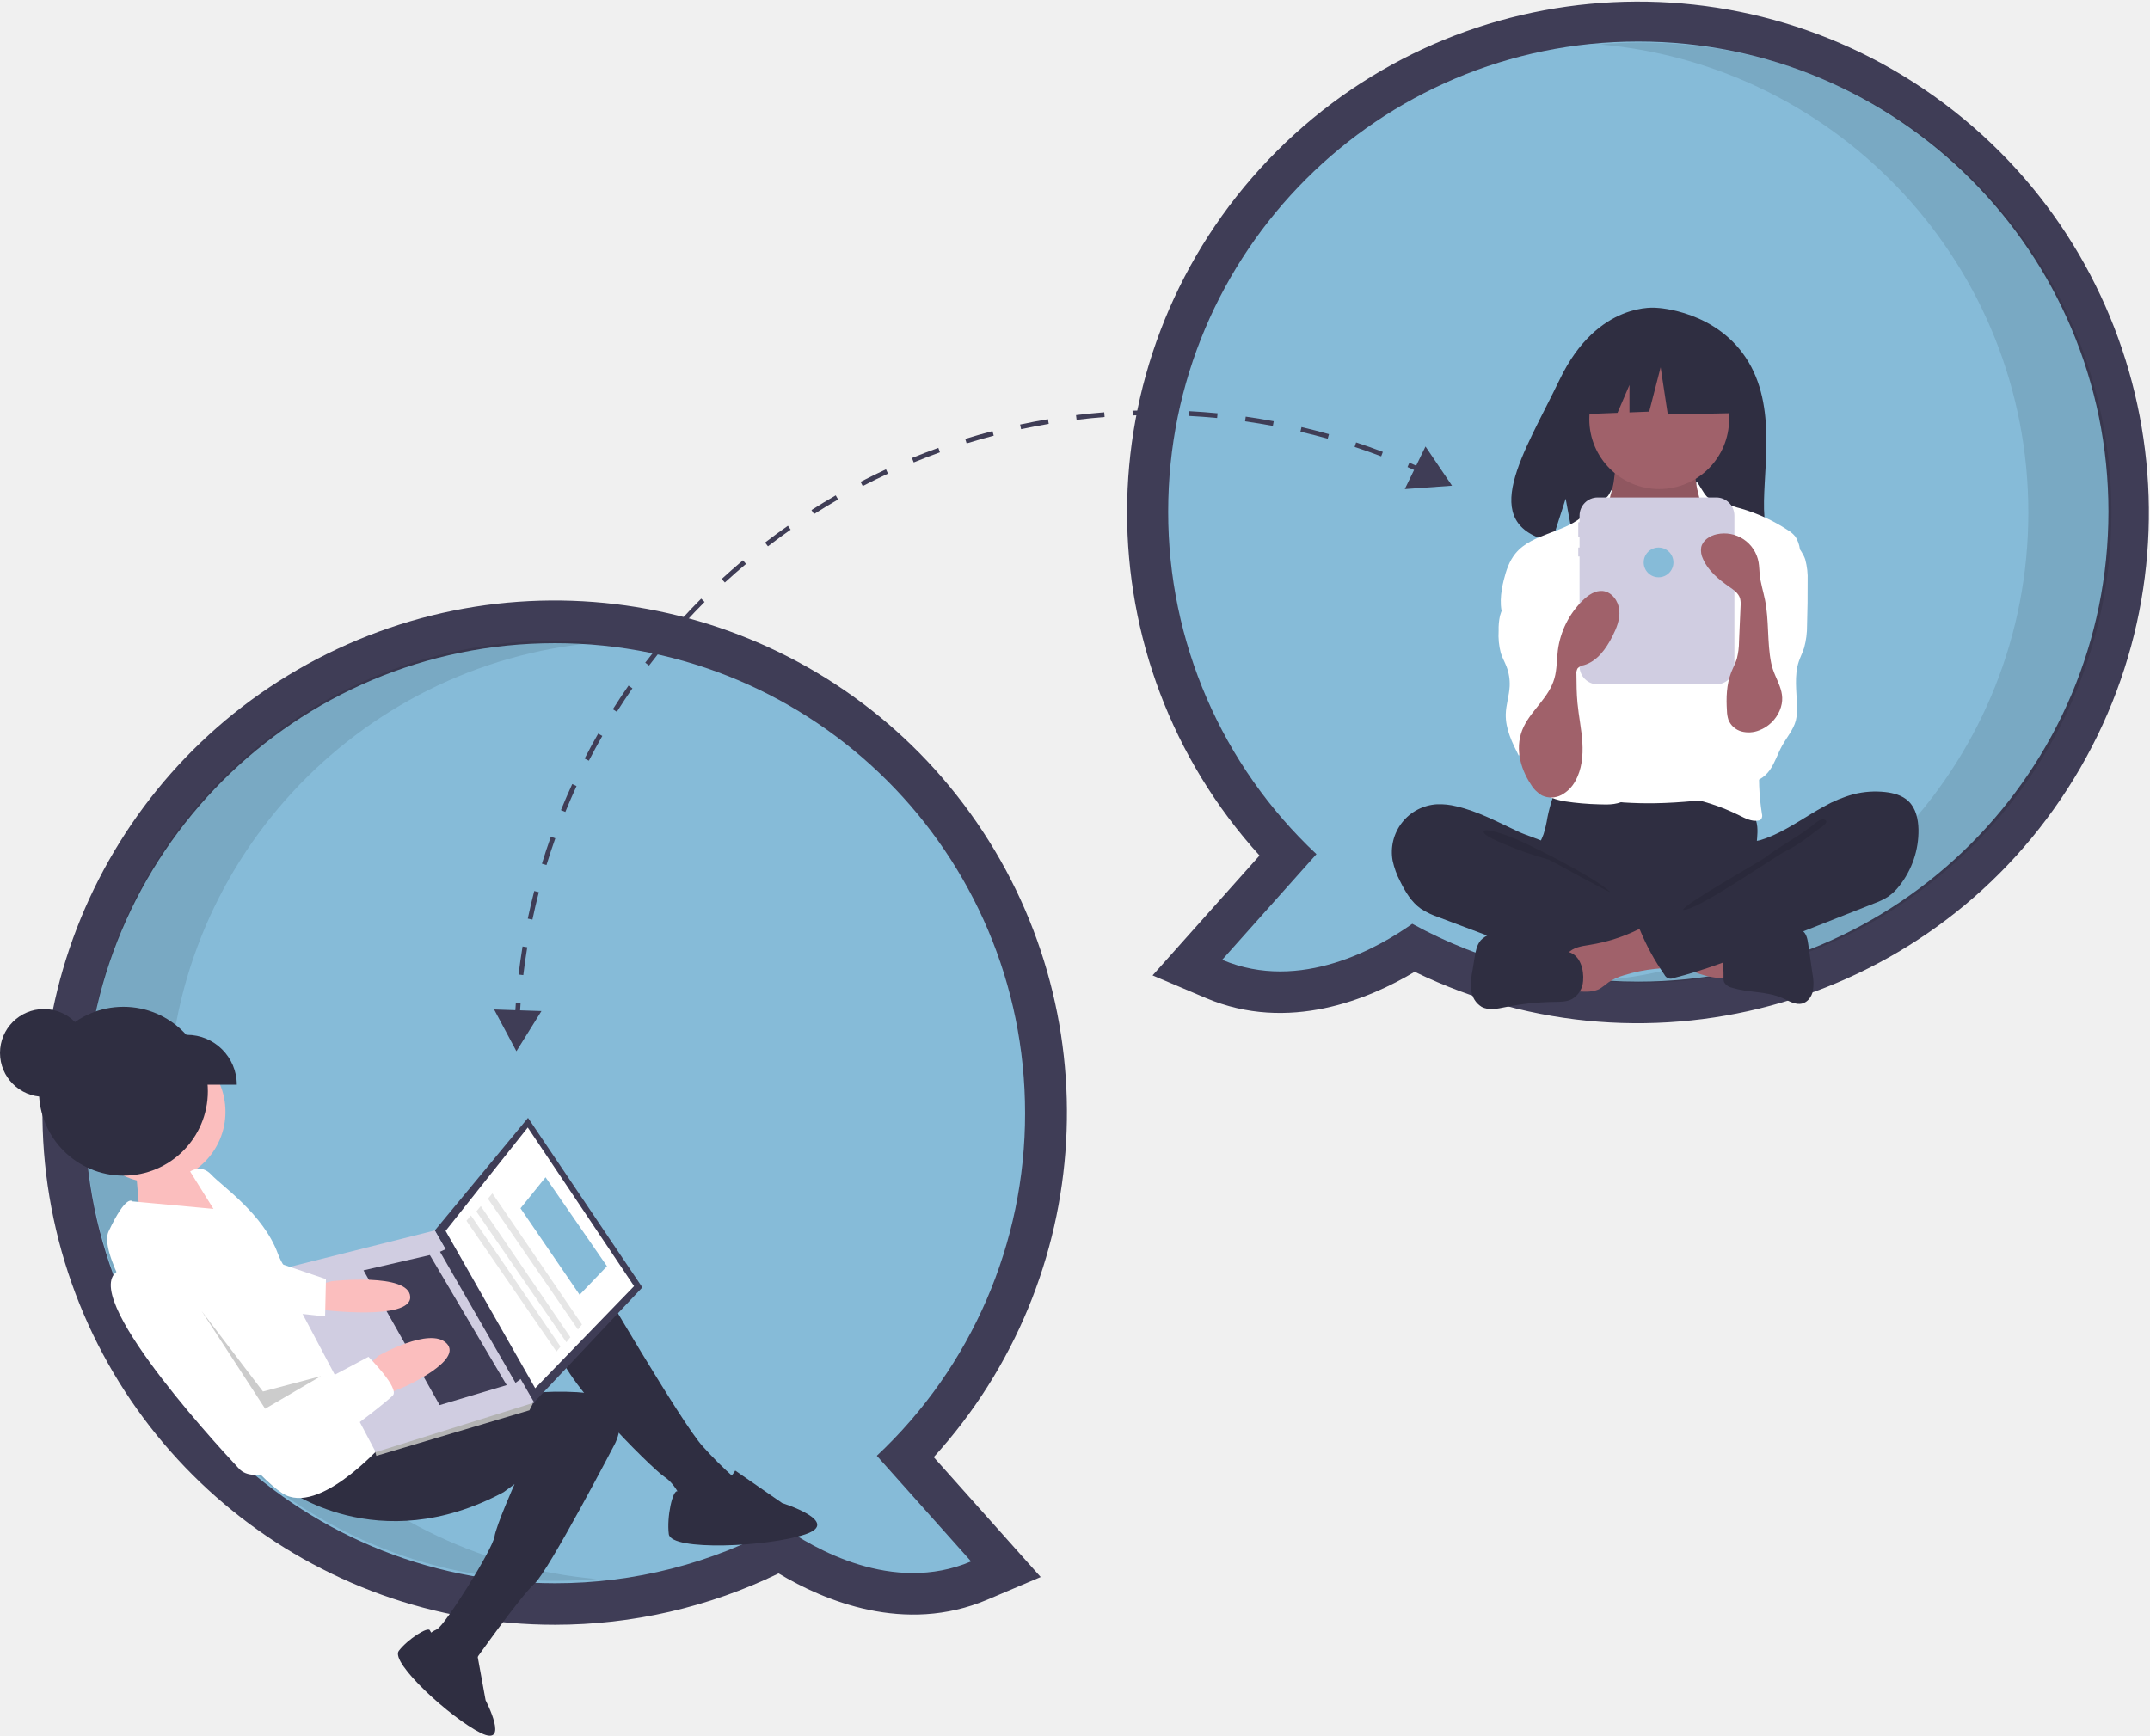
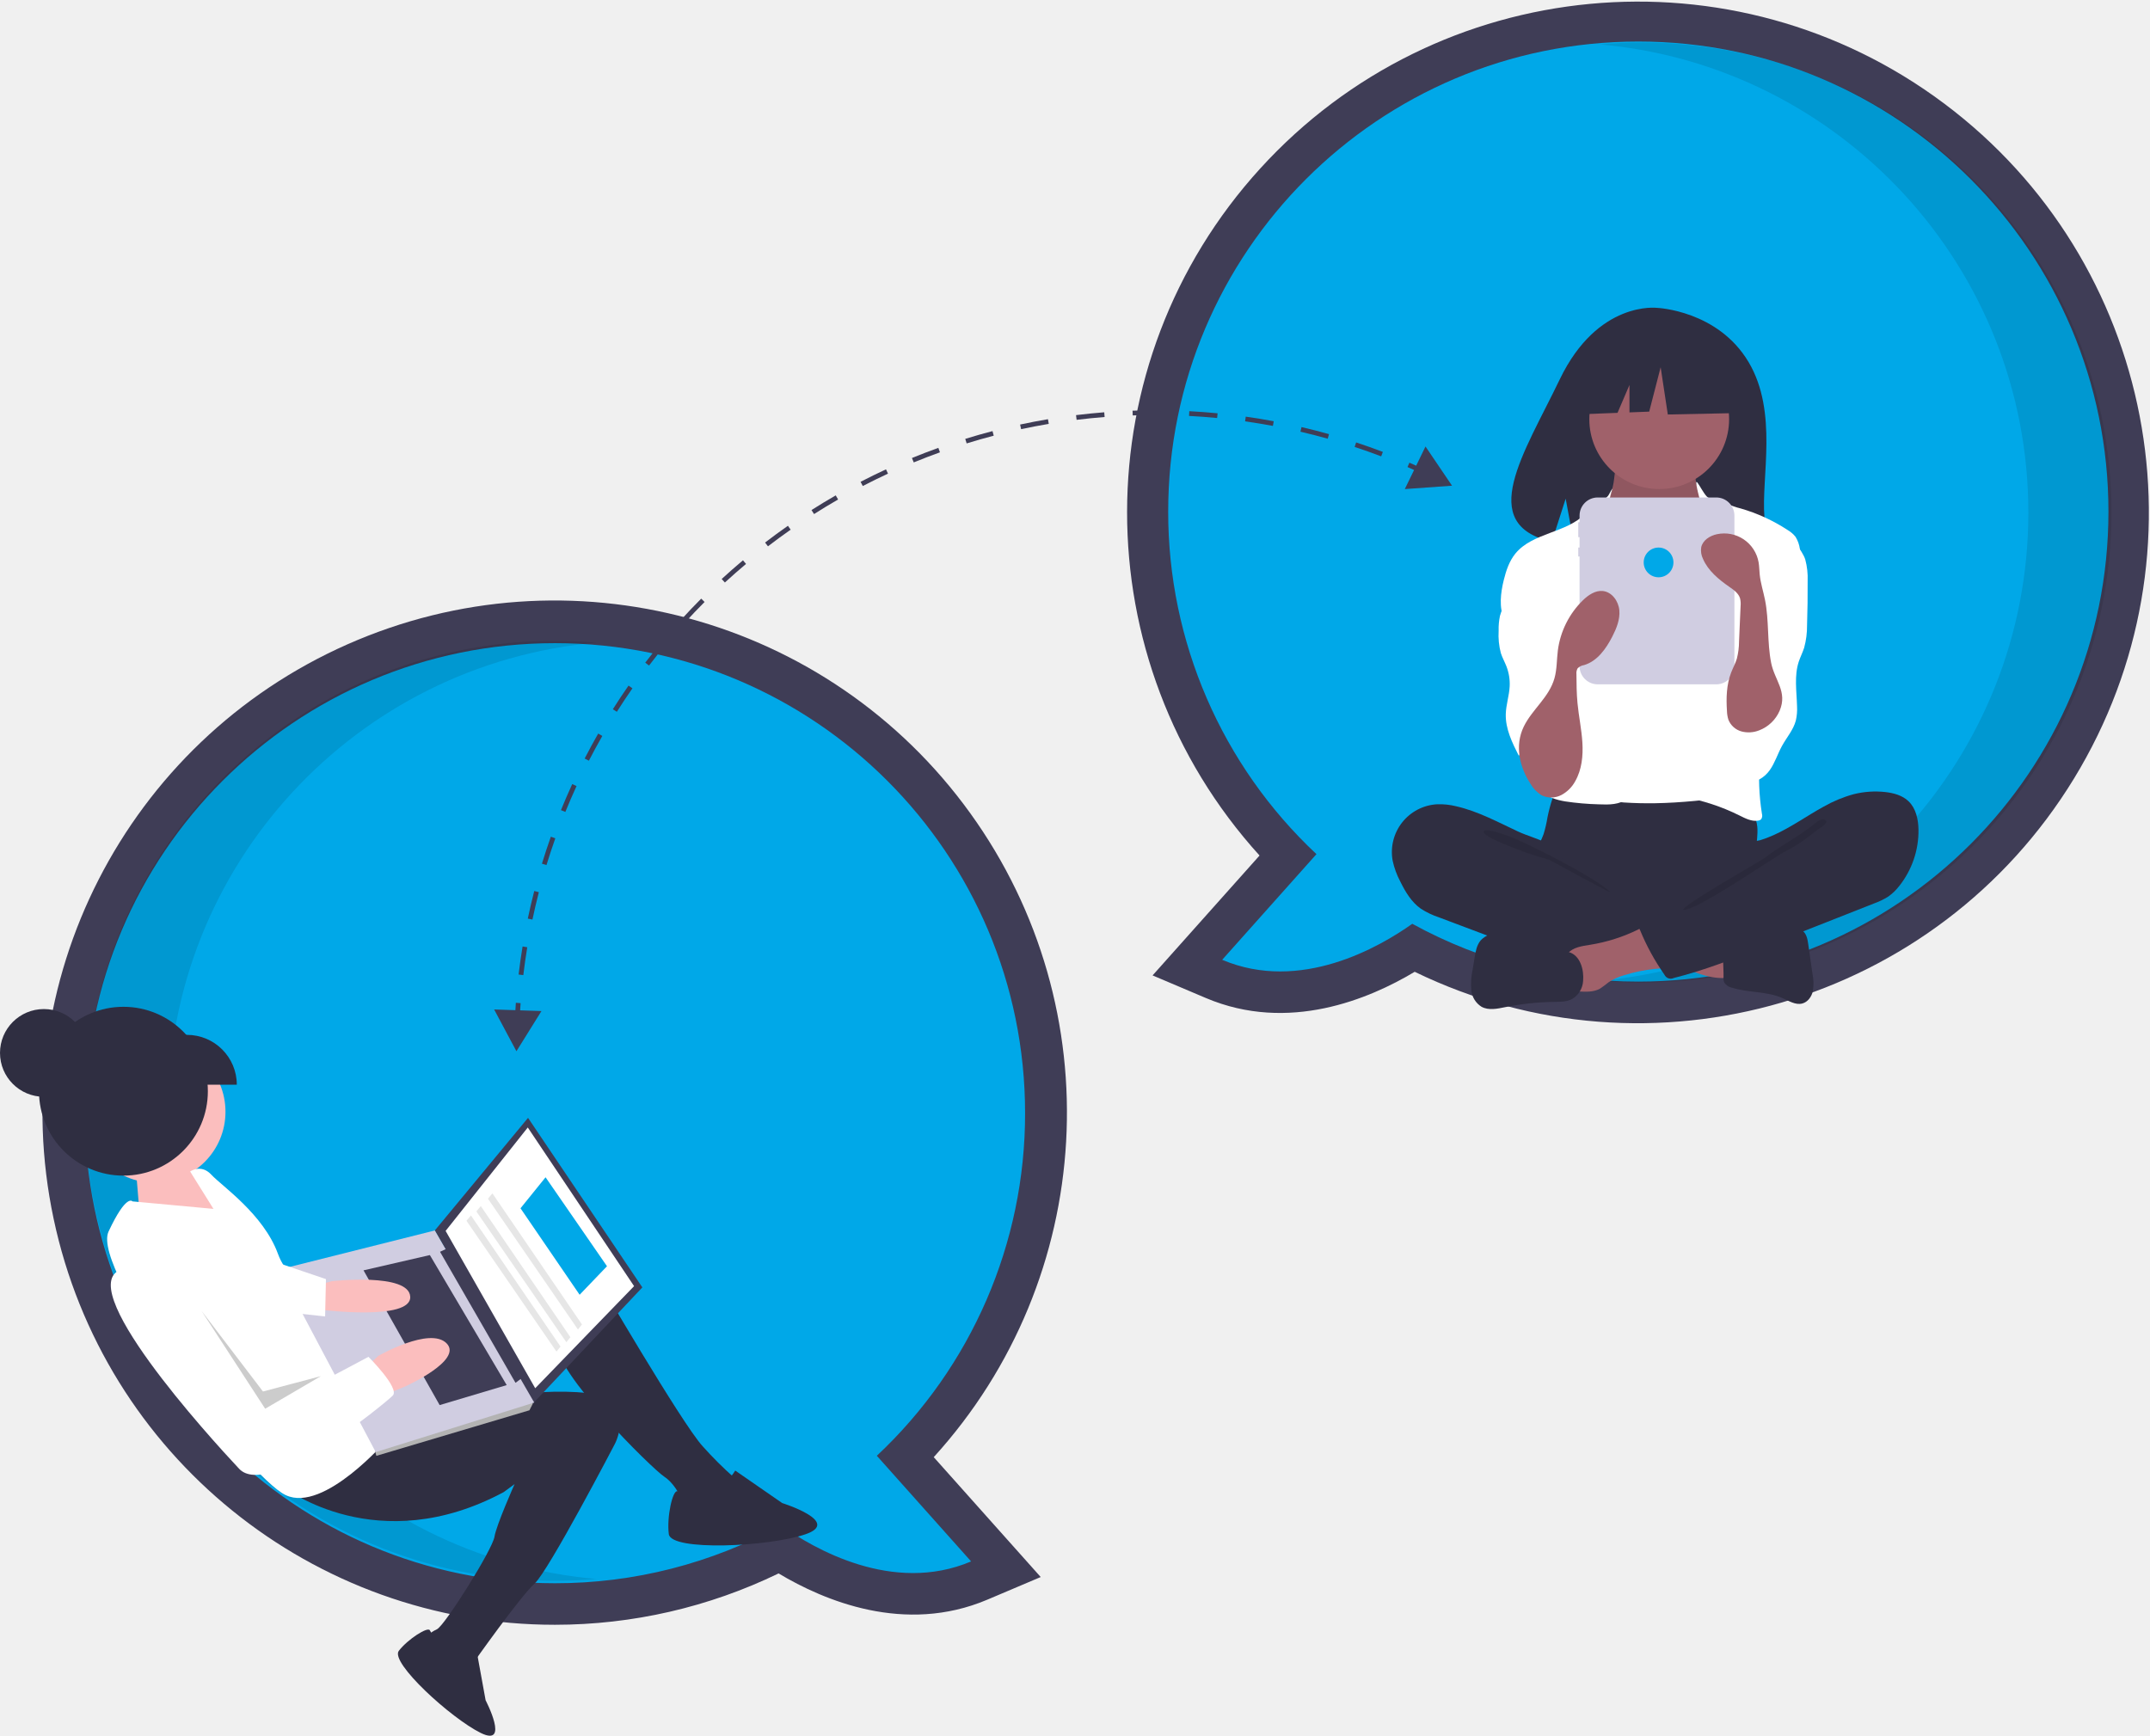
<svg xmlns="http://www.w3.org/2000/svg" id="bdb04d07-607e-4453-aab0-0c653d7063a3" data-name="Layer 1" width="883.929" height="713.746" viewBox="0 0 883.929 713.746">
  <path d="M739.66,492.741c-18.647,11.183-51.869,25.196-85.819,10.795l-21.946-9.309,43.978-49.299a210.034,210.034,0,1,1,63.787,47.813Zm-84.262-189.247A174.541,174.541,0,0,0,710.97,431.911l12.131,11.4-27.674,31.021c14.415-2.925,26.97-10.723,33.336-15.252l8.735-6.216,9.395,5.162a176.343,176.343,0,0,0,84.706,21.667c97.157,0,176.2-79.043,176.2-176.2,0-97.157-79.043-176.2-176.2-176.2S655.398,206.337,655.398,303.494Z" transform="translate(-158.0354 -93.12723)" fill="#3f3d56" />
-   <path d="M638.315,303.494c0-106.747,86.536-193.283,193.283-193.283s193.283,86.536,193.283,193.283S938.346,496.777,831.598,496.777A192.403,192.403,0,0,1,738.666,473c-13.361,9.506-45.955,28.468-78.154,14.809l38.759-43.448A192.735,192.735,0,0,1,638.315,303.494Z" transform="translate(-158.0354 -93.12723)" fill="#86bbd8" />
+   <path d="M638.315,303.494c0-106.747,86.536-193.283,193.283-193.283s193.283,86.536,193.283,193.283S938.346,496.777,831.598,496.777A192.403,192.403,0,0,1,738.666,473c-13.361,9.506-45.955,28.468-78.154,14.809l38.759-43.448A192.735,192.735,0,0,1,638.315,303.494Z" transform="translate(-158.0354 -93.12723)" fill="#00a8e8" />
  <path d="M991.955,303.912c0-100.989-77.456-183.874-176.2-192.523,5.63-.493,11.325-.76,17.083-.76,106.747,0,193.283,86.536,193.283,193.283S939.585,497.196,832.838,497.196c-5.749,0-11.434-.27-17.056-.762C914.512,487.771,991.955,404.892,991.955,303.912Z" transform="translate(-158.0354 -93.12723)" opacity="0.1" style="isolation:isolate" />
  <path d="M386.198,761.252A210.59,210.59,0,1,1,541.923,692.32l43.978,49.299-21.946,9.309c-33.95,14.401-67.172.388-85.819-10.795A210.856,210.856,0,0,1,386.198,761.252Zm0-386.566c-97.157,0-176.2,79.043-176.2,176.2,0,97.157,79.043,176.2,176.2,176.2a176.343,176.343,0,0,0,84.706-21.667l9.395-5.162,8.735,6.215c6.366,4.529,18.921,12.327,33.336,15.252l-27.674-31.021,12.131-11.4a174.541,174.541,0,0,0,55.572-128.418C562.398,453.729,483.355,374.686,386.198,374.686Z" transform="translate(-158.0354 -93.12723)" fill="#3f3d56" />
-   <path d="M579.481,550.885c0-106.747-86.536-193.283-193.283-193.283S192.915,444.138,192.915,550.885s86.536,193.283,193.283,193.283a192.404,192.404,0,0,0,92.932-23.777c13.361,9.506,45.955,28.468,78.154,14.809L518.525,691.753A192.735,192.735,0,0,0,579.481,550.885Z" transform="translate(-158.0354 -93.12723)" fill="#86bbd8" />
+   <path d="M579.481,550.885c0-106.747-86.536-193.283-193.283-193.283S192.915,444.138,192.915,550.885s86.536,193.283,193.283,193.283a192.404,192.404,0,0,0,92.932-23.777c13.361,9.506,45.955,28.468,78.154,14.809L518.525,691.753A192.735,192.735,0,0,0,579.481,550.885Z" transform="translate(-158.0354 -93.12723)" fill="#00a8e8" />
  <path d="M227.081,549.909c0-100.989,77.456-183.874,176.2-192.523-5.63-.493-11.325-.76-17.083-.76-106.747,0-193.283,86.536-193.283,193.283s86.536,193.283,193.283,193.283c5.749,0,11.434-.27,17.056-.762C304.523,733.768,227.081,650.889,227.081,549.909Z" transform="translate(-158.0354 -93.12723)" opacity="0.1" style="isolation:isolate" />
  <path d="M876.973,242.088c-12.646-21.368-37.666-22.364-37.666-22.364s-24.38-3.118-40.02,29.426c-14.577,30.334-34.696,59.621-3.239,66.722l5.682-17.685,3.519,19.002a123.082,123.082,0,0,0,13.459.23c33.688-1.088,65.771.318,64.738-11.77C882.074,289.578,889.141,262.648,876.973,242.088Z" transform="translate(-158.0354 -93.12723)" fill="#2f2e41" />
  <path d="M794.253,429.219a49.883,49.883,0,0,1-1.613,6.944c-.791,2.225-2.013,4.283-2.737,6.531-2.306,7.166.891,15.156,5.998,20.688a33.759,33.759,0,0,0,16.459,9.774,67.152,67.152,0,0,0,14.145,1.486c13.146.446,26.631.845,39.088-3.38a67.914,67.914,0,0,0,11.356-5.159,8.502,8.502,0,0,0,2.947-2.32,8.109,8.109,0,0,0,1.063-4.76c-.028-5.573-1.158-11.118-.89-16.684.149-3.083.726-6.164.442-9.238a17.043,17.043,0,0,0-13.025-14.681c-3.534-.759-7.199-.345-10.797.001a275.284,275.284,0,0,1-28.099,1.256c-9.586-.061-19.112-1.524-28.65-1.677-2.821-.045-2.764.824-3.662,3.554A66.496,66.496,0,0,0,794.253,429.219Z" transform="translate(-158.0354 -93.12723)" fill="#2f2e41" />
  <path d="M821.456,291.605c-.461,2.412-.959,4.912-2.408,6.894-1.668,2.281-4.387,3.584-6.181,5.766-2.7,3.285-2.855,7.908-2.866,12.16-.01,3.917.069,8.096,2.254,11.348a19.831,19.831,0,0,0,5.684,5.011c8.193,5.521,17.046,11.141,26.924,11.324,4.093.075,8.481-.982,11.174-4.064a16.778,16.778,0,0,0,2.705-4.827,64.095,64.095,0,0,0,4.537-19.512,22.911,22.911,0,0,0-.864-9.373c-1.2-3.346-3.626-6.099-5.23-9.271A20.638,20.638,0,0,1,855.198,284.849a1.318,1.318,0,0,0-.07-.885,1.289,1.289,0,0,0-1.062-.43l-19.586-1.41a42.625,42.625,0,0,1-5.438-.622c-1.056-.215-3.845-1.714-4.851-1.315C822.327,280.924,821.838,289.605,821.456,291.605Z" transform="translate(-158.0354 -93.12723)" fill="#a0616a" />
  <path d="M821.456,292.217c-.461,2.412-.959,4.912-2.408,6.894-1.668,2.28-4.387,3.584-6.181,5.766-2.7,3.285-2.855,7.908-2.866,12.16-.01,3.917.069,8.096,2.254,11.348A19.831,19.831,0,0,0,817.938,333.396c8.193,5.521,17.046,11.141,26.924,11.324,4.093.075,8.481-.982,11.174-4.064a16.777,16.777,0,0,0,2.705-4.827,64.095,64.095,0,0,0,4.537-19.512,22.911,22.911,0,0,0-.864-9.373c-1.2-3.346-3.626-6.099-5.23-9.271A20.638,20.638,0,0,1,855.198,285.46a1.318,1.318,0,0,0-.07-.885,1.289,1.289,0,0,0-1.062-.431l-19.586-1.41a42.623,42.623,0,0,1-5.438-.622c-1.056-.215-3.845-1.714-4.851-1.315C822.327,281.535,821.838,290.217,821.456,292.217Z" transform="translate(-158.0354 -93.12723)" opacity="0.1" />
  <circle cx="682.151" cy="172.37" r="28.735" fill="#a0616a" />
  <path d="M825.486,329.856a17.623,17.623,0,0,0,5.047,4.033,15.859,15.859,0,0,0,6.305,1.201c5.18.146,10.795-.803,14.398-4.527,4.645-4.8,4.492-12.543,8.133-18.143a4.041,4.041,0,0,1,1.173-1.283,3.803,3.803,0,0,1,1.995-.459c4.598-.043,8.604,2.939,12.219,5.781a16.095,16.095,0,0,1,4.301,4.381,14.849,14.849,0,0,1,1.45,4.441c1.794,8.757,2.375,17.711,2.951,26.631.318,4.927.637,9.859.613,14.796-.078,16.266-3.859,32.26-7.618,48.086-.484,2.039-1.147,4.318-3.002,5.295a7.402,7.402,0,0,1-2.619.639c-10.769,1.265-21.559,2.531-32.401,2.698q-6.346.098-12.687-.307a6.834,6.834,0,0,1-2.137-.373,6.027,6.027,0,0,1-2.33-1.979c-5.864-7.39-6.21-17.606-6.173-27.04q.137-34.597,2.472-69.138c.129-1.901.157-4.209-1.213-5.704A71.41,71.41,0,0,0,825.486,329.856Z" transform="translate(-158.0354 -93.12723)" fill="#fff" />
  <path d="M819.399,296.677c-.971,1.757-8.126,6.119-9.507,7.575-7.718,8.135-21.804,7.83-28.863,16.543-2.483,3.066-3.774,6.918-4.723,10.747-1.342,5.416-2.059,11.323.19,16.43,2.163,4.914,6.718,8.311,9.81,12.701,3.395,4.82,4.921,10.672,6.384,16.383,1.08,4.217,2.169,8.538,1.748,12.871-.478,4.926-2.862,9.436-4.269,14.181s-1.65,10.396,1.604,14.125c2.391,2.739,6.141,3.826,9.725,4.436a111.727,111.727,0,0,0,13.861,1.207c4.097.181,8.614.216,11.764-2.41,2.485-2.073,3.566-5.436,3.705-8.669s-.533-6.438-.954-9.646c-.437-3.326-.605-6.681-.745-10.033q-.945-22.559-.258-45.147a38.42,38.42,0,0,0-.457-9.368c-.879-4.028-3.056-7.628-4.872-11.329a42.873,42.873,0,0,1-4.753-22.648C819.338,296.566,822.853,290.426,819.399,296.677Z" transform="translate(-158.0354 -93.12723)" fill="#fff" />
  <path d="M859.751,297.289c1.478,1.519,6.501,2.02,8.382,2.999a29.368,29.368,0,0,0,5.51,1.908,71.532,71.532,0,0,1,19.356,8.884,11.747,11.747,0,0,1,3.237,2.796,12.816,12.816,0,0,1,1.791,5.056c.921,4.561,1.846,9.177,1.639,13.825-.22,4.934-1.706,9.713-3.18,14.427L890.976,364.797c-4.112,13.147-8.251,26.424-9.408,40.151a94.445,94.445,0,0,0,.848,22.804,2.704,2.704,0,0,1-.278,2.209,2.175,2.175,0,0,1-1.349.621c-2.659.416-5.232-.94-7.642-2.14a84.622,84.622,0,0,0-23.327-7.633,54.232,54.232,0,0,0,7.245-14.936,90.396,90.396,0,0,0,2.189-10.272l2.563-14.823a145.656,145.656,0,0,0,2.199-16.392,20.521,20.521,0,0,0-.357-6.175,29.956,29.956,0,0,0-2.341-5.569c-4.224-8.786-6.206-18.812-4.544-28.418.727-4.204,2.141-8.413,1.551-12.638-.567-4.062.022-7.22-1.02-11.24C853.025,283.838,856.97,294.43,859.751,297.289Z" transform="translate(-158.0354 -93.12723)" fill="#fff" />
  <path d="M780.956,334.687c-1.926,3.996-5.145,7.4-6.241,11.698a25.557,25.557,0,0,0-.544,6.114,29.043,29.043,0,0,0,.907,9.194c.612,1.895,1.606,3.643,2.323,5.502a19.948,19.948,0,0,1,1.307,8.151c-.193,3.849-1.501,7.585-1.603,11.438-.161,6.058,2.641,11.754,5.376,17.162A12.617,12.617,0,0,1,800.82,397.941a3.761,3.761,0,0,0,.827-2.741q.303-10.543.585-21.087c.296-10.871.578-21.887-1.923-32.471-1.129-4.778-2.886-9.538-6.107-13.245-1.696-1.952-7.453-7.092-10.237-4.906-1.252.983-.959,3.659-1.158,5.015A21.275,21.275,0,0,1,780.956,334.687Z" transform="translate(-158.0354 -93.12723)" fill="#fff" />
  <path d="M900.228,323.172a29.409,29.409,0,0,1,.983,8.845q.056,9.114-.242,18.226a33.977,33.977,0,0,1-1.184,9.227c-.622,1.955-1.581,3.789-2.224,5.738-1.925,5.841-.873,12.175-.708,18.322a20.819,20.819,0,0,1-.504,5.927c-1.016,3.811-3.745,6.89-5.65,10.343-1.809,3.28-2.901,6.956-5.062,10.015s-5.902,5.484-9.528,4.544c-2.747-.712-4.699-3.143-6.05-5.64a27.661,27.661,0,0,1-2.86-17.943c1.356-7.461,5.738-14.08,7.319-21.497,2.17-10.185-1.128-20.695-1.03-31.108a15.037,15.037,0,0,1,.655-4.822c.829-2.379,2.61-4.278,4.255-6.186a78.096,78.096,0,0,0,5.718-7.504c1.178-1.756,2.777-6.273,4.865-6.649C893.643,312.174,899.072,319.571,900.228,323.172Z" transform="translate(-158.0354 -93.12723)" fill="#fff" />
  <path d="M756.77,424.689a28.363,28.363,0,0,0-7.89-.839,19.691,19.691,0,0,0-18.282,23.213,33.074,33.074,0,0,0,3.126,8.543c2.092,4.246,4.602,8.483,8.475,11.204a33.011,33.011,0,0,0,7.48,3.56l20.401,7.685c3.001,1.131,6.003,2.261,9.034,3.31a176.701,176.701,0,0,0,47.185,9.38,51.092,51.092,0,0,0,14.65-.742,4.769,4.769,0,0,0,3-1.621,5.139,5.139,0,0,0,.67-2.214l1.255-8.788a7.361,7.361,0,0,0-.107-3.705c-.575-1.477-2.017-2.406-3.391-3.196-13.412-7.703-29.073-11.953-40.362-22.526-2.658-2.489-4.882-6.434-8.111-8.125-3.662-1.917-7.974-3.011-11.759-4.778C773.872,431.189,765.737,426.751,756.77,424.689Z" transform="translate(-158.0354 -93.12723)" fill="#2f2e41" />
  <path d="M777.137,436.538c7.211,2.26,37.655,17.914,42.874,23.379-.699.252-24.432-13.048-25.144-13.262A143.389,143.389,0,0,1,775.738,439.914c-1.237-.572-8.034-3.26-7.726-4.821C768.359,433.333,775.857,436.136,777.137,436.538Z" transform="translate(-158.0354 -93.12723)" opacity="0.1" />
  <path d="M867.098,495.305a1.694,1.694,0,0,0,1.143-.336,1.766,1.766,0,0,0,.357-1.315l-.034-11.973c-3.443-1.64-7.294-2.166-11.074-2.671L839.853,476.651c.405.054-2.758,7.597-2.273,8.604.855,1.775,7.387,3.348,9.231,4.186C853.22,492.353,859.88,495.556,867.098,495.305Z" transform="translate(-158.0354 -93.12723)" fill="#a0616a" />
  <path d="M811.76,481.639c-3.33.53-7.047.999-9.204,3.592-2.735,3.287-1.571,8.188-.266,12.26a3.975,3.975,0,0,0,4.637,3.317c3.037.192,6.269.343,8.923-1.147a39.106,39.106,0,0,0,3.466-2.576,22.223,22.223,0,0,1,6.373-2.913,64.441,64.441,0,0,1,12.792-2.636,19.895,19.895,0,0,0,5.039-.888,5.584,5.584,0,0,0,3.549-3.446c.615-2.176-.65-4.394-1.863-6.302a25.142,25.142,0,0,0-5.364-6.63c-3.286-2.553-4.912-.593-8.223,1.04A69.764,69.764,0,0,1,811.76,481.639Z" transform="translate(-158.0354 -93.12723)" fill="#a0616a" />
  <path d="M803.057,484.638l-21.145-6.25a27.988,27.988,0,0,0-7.869-1.525,9.446,9.446,0,0,0-7.226,2.922c-1.64,1.924-2.109,4.555-2.518,7.049l-.874,5.337a26.805,26.805,0,0,0-.49,8.196,9.062,9.062,0,0,0,4.201,6.752c2.926,1.596,6.512.817,9.778.149a106.454,106.454,0,0,1,20.038-2.149c2.531-.03,5.186.001,7.422-1.184a9.266,9.266,0,0,0,4.522-7.384C809.313,491.993,807.793,486.038,803.057,484.638Z" transform="translate(-158.0354 -93.12723)" fill="#2f2e41" />
  <path d="M875.41,479.192c2.741-.48,5.16-2.038,7.787-2.958,3.697-1.294,7.704-1.294,11.621-1.28a7.46,7.46,0,0,1,4.166.834c1.725,1.149,2.168,3.447,2.461,5.499l1.77,12.38a19.428,19.428,0,0,1,.145,7.014c-.519,2.294-2.083,4.506-4.36,5.098-2.765.719-5.476-1.047-8.086-2.208-6.525-2.9-14.11-2.159-20.914-4.326a4.687,4.687,0,0,1-3.13-2.238,5.093,5.093,0,0,1-.244-2.139c.117-3.979-.723-9.413.475-13.216C868.178,478.231,872.35,479.192,875.41,479.192Z" transform="translate(-158.0354 -93.12723)" fill="#2f2e41" />
  <path d="M920.157,419.706a36.719,36.719,0,0,1,12.935-.884c3.458.381,7.021,1.343,9.546,3.737,3.073,2.913,4.06,7.419,4.143,11.652a36.404,36.404,0,0,1-7.912,23.249,21.096,21.096,0,0,1-4.524,4.355,29.776,29.776,0,0,1-5.886,2.836l-45.687,18.02c-12.019,4.741-24.081,9.495-36.618,12.621a2.854,2.854,0,0,1-3.84-1.392,94.654,94.654,0,0,1-10.013-18.317,1.234,1.234,0,0,1,.546-1.946l32.315-18.567a32.674,32.674,0,0,0,6.577-4.532,16.329,16.329,0,0,0,3.377-4.701c.67-1.399.732-4.701,1.588-5.735.838-1.013,3.703-1.093,5.027-1.492a45.613,45.613,0,0,0,5.473-2.069c7.229-3.234,13.666-7.932,20.595-11.719A52.844,52.844,0,0,1,920.157,419.706Z" transform="translate(-158.0354 -93.12723)" fill="#2f2e41" />
  <path d="M901.838,433.572c-5.552,4.17-12.74,8.003-18.243,12.283-1.878,1.461-33.183,19.061-33.626,21.398,5.133.865,37.834-22.012,42.513-24.294s8.826-5.502,12.936-8.697c1.047-.814,5.486-3.262,2.479-4.172C906.203,429.577,903.088,432.739,901.838,433.572Z" transform="translate(-158.0354 -93.12723)" opacity="0.1" />
  <path d="M863.637,297.693H814.902a7.465,7.465,0,0,0-7.465,7.465v2.734h-.53v6.114h.53v4.28h-.53v3.668h.53V367.065a7.465,7.465,0,0,0,7.465,7.465h48.735a7.465,7.465,0,0,0,7.465-7.465V305.158A7.465,7.465,0,0,0,863.637,297.693Z" transform="translate(-158.0354 -93.12723)" fill="#d0cde1" />
  <polygon points="713.347 146.901 688.629 133.953 654.494 139.25 647.432 170.442 665.012 169.765 669.923 158.306 669.923 169.577 678.035 169.265 682.743 151.02 685.686 170.442 714.524 169.853 713.347 146.901" fill="#2f2e41" />
  <path d="M787.423,415.666a12.844,12.844,0,0,0,4.614,4.59,9.023,9.023,0,0,0,7.931-.213,13.961,13.961,0,0,0,5.724-5.739c2.686-4.744,3.243-10.42,2.907-15.861s-1.497-10.799-2.011-16.226c-.374-3.945-.404-7.914-.434-11.877a3.95,3.95,0,0,1,.499-2.402,4.716,4.716,0,0,1,2.65-1.323c5.422-1.611,9.02-6.693,11.6-11.726,1.723-3.361,3.221-7.035,2.889-10.797s-3.036-7.552-6.793-7.936c-3.097-.316-5.957,1.651-8.192,3.819A35.127,35.127,0,0,0,798.522,360.532c-.49,3.825-.35,7.754-1.39,11.468-2.221,7.929-9.172,12.79-12.636,19.925C780.679,399.785,782.786,408.71,787.423,415.666Z" transform="translate(-158.0354 -93.12723)" fill="#a0616a" />
  <path d="M889.703,385.375a14.984,14.984,0,0,1-8.403,8.074,11.606,11.606,0,0,1-7.305.447,8.1,8.1,0,0,1-5.351-4.787,12.895,12.895,0,0,1-.603-3.595c-.348-5.347-.213-10.857,1.729-15.851.749-1.926,1.759-3.753,2.35-5.733a28.752,28.752,0,0,0,.885-6.997l.638-14.589a9.494,9.494,0,0,0-.217-3.163c-.637-2.111-2.61-3.483-4.42-4.742-4.372-3.04-8.692-6.588-10.81-11.473a8.047,8.047,0,0,1-.747-4.752c.597-2.897,3.521-4.772,6.411-5.404a14.339,14.339,0,0,1,17.191,11.555c.286,1.646.282,3.328.449,4.991.355,3.527,1.475,6.927,2.175,10.401,1.725,8.559.831,17.407,2.537,25.964C887.64,372.877,893.019,377.546,889.703,385.375Z" transform="translate(-158.0354 -93.12723)" fill="#a0616a" />
-   <circle cx="681.886" cy="231.272" r="6.114" fill="#86bbd8" />
+   <circle cx="681.886" cy="231.272" r="6.114" fill="#00a8e8" />
  <circle cx="18.037" cy="432.969" r="18.035" fill="#2f2e41" />
  <polygon points="83.411 486.51 74.327 477.68 56.086 483.346 57.838 504.467 95.344 502.725 83.822 487.069 83.411 486.51" fill="#fbbebe" />
  <circle cx="63.543" cy="457.171" r="29.158" fill="#fbbebe" />
  <path d="M402.592,617.061s35.821,61.559,44.346,70.8a154.739,154.739,0,0,0,12.935,12.892s-4.008,13.293-10.391,12.819a30.042,30.042,0,0,1-10.529-2.595s-2.849-7.385-7.818-10.624-45.568-43.18-44.619-55.946S402.592,617.061,402.592,617.061Z" transform="translate(-158.0354 -93.12723)" fill="#2f2e41" />
  <path d="M275.023,704.908s38.193,29.644,90.099,1.789l4.473-3.292s-7.549,16.982-8.249,21.586c-.812,5.338-20.466,36.61-23.673,38.108s-3.914,2.88-3.914,2.88l13.61,14.981,5.032-3.703s19.622-27.801,25.361-32.886S410.845,686.84,410.845,686.84s10.454-19.761-15.636-21.247-38.096,5.625-38.096,5.625l-46.304,7.356Z" transform="translate(-158.0354 -93.12723)" fill="#2f2e41" />
  <path d="M460.316,697.841l19.318,13.366s24.646,7.722,9.464,12.86-55.188,6.997-56.095-.092,1.578-18.249,3.574-17.638S452.425,710.544,460.316,697.841Z" transform="translate(-158.0354 -93.12723)" fill="#2f2e41" />
  <path d="M354.111,772.666l3.576,19.635s10.167,19.444-2.04,13.411-37.357-28.95-33.643-33.754,11.911-10.015,12.743-8.449S341.739,775.556,354.111,772.666Z" transform="translate(-158.0354 -93.12723)" fill="#2f2e41" />
  <path d="M317.275,685.019s-25.963,30.312-41.725,22.949-80.249-92.648-72.886-108.41S212.497,587.15,212.497,587.15l33.297,3.079-9.58-15.361s4.473-3.292,8.736,1.329,21.375,16.162,27.337,32.462,23.464,15.487,23.464,15.487Z" transform="translate(-158.0354 -93.12723)" fill="#fff" />
  <polygon points="264.085 529.388 219.08 577.161 178.764 505.981 217.091 459.674 264.085 529.388" fill="#3f3d56" />
  <polygon points="260.688 528.871 220.04 570.852 183.206 506.16 216.986 463.631 260.688 528.871" fill="#fff" />
  <polygon points="216.875 575.336 219.08 577.161 217.666 579.925 154.735 598.655 154.14 596.499 157.003 593.538 216.875 575.336" fill="#b3b3b3" />
  <polygon points="219.639 576.75 154.472 597.125 114.747 522.062 178.764 505.981 219.639 576.75" fill="#d0cde1" />
  <polygon points="214.733 566.569 211.937 568.626 180.907 514.748 184.114 513.25 214.733 566.569" fill="#3f3d56" />
  <polygon points="208.318 569.565 180.751 577.785 149.457 522.377 176.729 516.099 208.318 569.565" fill="#3f3d56" />
  <path d="M288.692,621.582l5.708-1.614s31.83-3.599,32.294,6.402-36.567,5.361-36.567,5.361l-4.938-6.71Z" transform="translate(-158.0354 -93.12723)" fill="#fbbebe" />
  <path d="M316.61,666.546l7.944-3.26s23.98-10.752,17.101-17.757-28.095,5.16-28.095,5.16l-4.062,3.851Z" transform="translate(-158.0354 -93.12723)" fill="#fbbebe" />
  <path d="M309.53,651.069s12.935,12.892,9.992,15.92-51.209,42.857-63.173,30.113-70.257-76.728-47.575-82.215,28.676,7.342,28.676,7.342l29.944,51.23Z" transform="translate(-158.0354 -93.12723)" fill="#fff" />
  <polygon points="112.763 518.781 134.011 525.986 133.664 541.326 111.192 538.901 112.763 518.781" fill="#fff" />
  <polygon points="131.914 565.887 109.021 579.287 82.865 539.06 108.113 572.197 131.914 565.887" opacity="0.2" />
  <circle cx="50.745" cy="448.718" r="34.712" fill="#2f2e41" />
-   <polygon points="238.3 532.417 213.995 496.862 224.298 484.108 249.553 520.688 238.3 532.417" fill="#86bbd8" />
+   <polygon points="238.3 532.417 213.995 496.862 224.298 484.108 249.553 520.688 238.3 532.417" fill="#00a8e8" />
  <polygon points="237.615 546.712 200.613 492.919 202.438 490.714 239.267 544.634 237.615 546.712" fill="#e6e6e6" />
  <polygon points="232.847 551.945 195.845 498.152 197.67 495.947 234.499 549.868 232.847 551.945" fill="#e6e6e6" />
  <polygon points="228.785 555.796 191.783 502.003 193.608 499.798 230.437 553.719 228.785 555.796" fill="#e6e6e6" />
  <path d="M66.117,425.544h10.738a20.5,20.5,0,0,1,20.5,20.5v0a0,0,0,0,1,0,0H66.117a0,0,0,0,1,0,0V425.544A0,0,0,0,1,66.117,425.544Z" fill="#2f2e41" />
  <path d="M372.067,505.626l-1.947-.145c-.075,1.012-.13,2.03-.194,3.046l-8.738-.293,9.166,17.175,10.294-16.524-8.77-.294C371.941,507.603,371.993,506.612,372.067,505.626Z" transform="translate(-158.0354 -93.12723)" fill="#3f3d56" />
  <path d="M423.317,365.625l1.552,1.185c2.328-3.049,4.759-6.093,7.227-9.047l-1.499-1.252C428.111,359.488,425.662,362.554,423.317,365.625Z" transform="translate(-158.0354 -93.12723)" fill="#3f3d56" />
  <path d="M438.272,347.728l1.441,1.317c2.59-2.837,5.279-5.654,7.992-8.374L446.323,339.292C443.59,342.032,440.881,344.87,438.272,347.728Z" transform="translate(-158.0354 -93.12723)" fill="#3f3d56" />
  <path d="M454.736,331.219l1.32,1.439c2.833-2.601,5.757-5.17,8.693-7.636l-1.256-1.495C460.536,326.011,457.59,328.599,454.736,331.219Z" transform="translate(-158.0354 -93.12723)" fill="#3f3d56" />
  <path d="M409.991,384.779l1.65,1.043c2.052-3.246,4.207-6.494,6.404-9.653l-1.602-1.115C414.229,378.236,412.058,381.508,409.991,384.779Z" transform="translate(-158.0354 -93.12723)" fill="#3f3d56" />
  <path d="M472.579,316.227l1.189,1.548c3.051-2.342,6.189-4.644,9.328-6.84l-1.119-1.6C478.813,311.549,475.652,313.867,472.579,316.227Z" transform="translate(-158.0354 -93.12723)" fill="#3f3d56" />
  <path d="M398.406,405.043l1.736.892c1.759-3.42,3.619-6.848,5.528-10.186l-1.695-.97C402.051,398.143,400.178,401.596,398.406,405.043Z" transform="translate(-158.0354 -93.12723)" fill="#3f3d56" />
  <path d="M379.574,459.997l-1.89-.487c-.965,3.746-1.858,7.566-2.655,11.354l1.91.402C377.731,467.507,378.617,463.715,379.574,459.997Z" transform="translate(-158.0354 -93.12723)" fill="#3f3d56" />
  <path d="M491.665,302.867l1.048,1.647c3.236-2.059,6.563-4.074,9.889-5.989l-.974-1.692C498.276,298.763,494.925,300.793,491.665,302.867Z" transform="translate(-158.0354 -93.12723)" fill="#3f3d56" />
  <path d="M374.808,482.643l-1.927-.317c-.627,3.811-1.177,7.695-1.636,11.543l1.939.231C373.64,490.282,374.186,486.426,374.808,482.643Z" transform="translate(-158.0354 -93.12723)" fill="#3f3d56" />
  <path d="M388.661,426.266l1.808.735c1.448-3.563,2.996-7.144,4.603-10.642l-1.774-.815C391.679,419.069,390.119,422.677,388.661,426.266Z" transform="translate(-158.0354 -93.12723)" fill="#3f3d56" />
  <path d="M380.841,448.286l1.868.57c1.126-3.684,2.349-7.39,3.637-11.016l-1.84-.653C383.208,440.84,381.975,444.574,380.841,448.286Z" transform="translate(-158.0354 -93.12723)" fill="#3f3d56" />
  <path d="M623.732,263.954c3.828-.133,7.725-.185,11.58-.149l.017-1.952c-3.882-.036-7.809.017-11.664.15Z" transform="translate(-158.0354 -93.12723)" fill="#3f3d56" />
  <path d="M511.845,291.25l.898,1.733c3.409-1.766,6.899-3.478,10.374-5.088l-.821-1.771C518.796,287.745,515.279,289.47,511.845,291.25Z" transform="translate(-158.0354 -93.12723)" fill="#3f3d56" />
  <path d="M669.93,266.388c3.808.539,7.652,1.17,11.424,1.876l.358-1.919c-3.8-.711-7.672-1.347-11.51-1.89Z" transform="translate(-158.0354 -93.12723)" fill="#3f3d56" />
  <path d="M692.685,270.645c3.739.873,7.512,1.844,11.213,2.884l.528-1.88c-3.728-1.048-7.529-2.025-11.297-2.905Z" transform="translate(-158.0354 -93.12723)" fill="#3f3d56" />
  <path d="M714.969,276.91c3.645,1.203,7.317,2.505,10.911,3.871l.694-1.825c-3.622-1.377-7.319-2.689-10.992-3.9Z" transform="translate(-158.0354 -93.12723)" fill="#3f3d56" />
  <path d="M646.886,264.159c3.845.202,7.729.491,11.547.86l.189-1.943c-3.847-.372-7.761-.664-11.633-.867Z" transform="translate(-158.0354 -93.12723)" fill="#3f3d56" />
  <path d="M600.423,263.829l.238,1.938c3.805-.468,7.679-.858,11.514-1.16l-.153-1.947C608.158,262.964,604.256,263.357,600.423,263.829Z" transform="translate(-158.0354 -93.12723)" fill="#3f3d56" />
  <path d="M554.878,273.596l.578,1.865c3.669-1.136,7.413-2.204,11.129-3.176l-.494-1.888C562.347,271.375,558.574,272.451,554.878,273.596Z" transform="translate(-158.0354 -93.12723)" fill="#3f3d56" />
  <path d="M532.961,281.468l.741,1.806c3.55-1.457,7.175-2.851,10.777-4.145l-.66-1.837C540.19,278.596,536.537,280.001,532.961,281.468Z" transform="translate(-158.0354 -93.12723)" fill="#3f3d56" />
  <path d="M577.434,267.698l.409,1.909c3.751-.804,7.575-1.536,11.367-2.174l-.324-1.926C585.066,266.152,581.212,266.888,577.434,267.698Z" transform="translate(-158.0354 -93.12723)" fill="#3f3d56" />
  <path d="M755.01,292.853l-10.91-16.123-3.836,7.897c-.929-.415-1.852-.838-2.78-1.24l-.776,1.792c.906.392,1.801.803,2.702,1.205l-3.818,7.859Z" transform="translate(-158.0354 -93.12723)" fill="#3f3d56" />
</svg>
